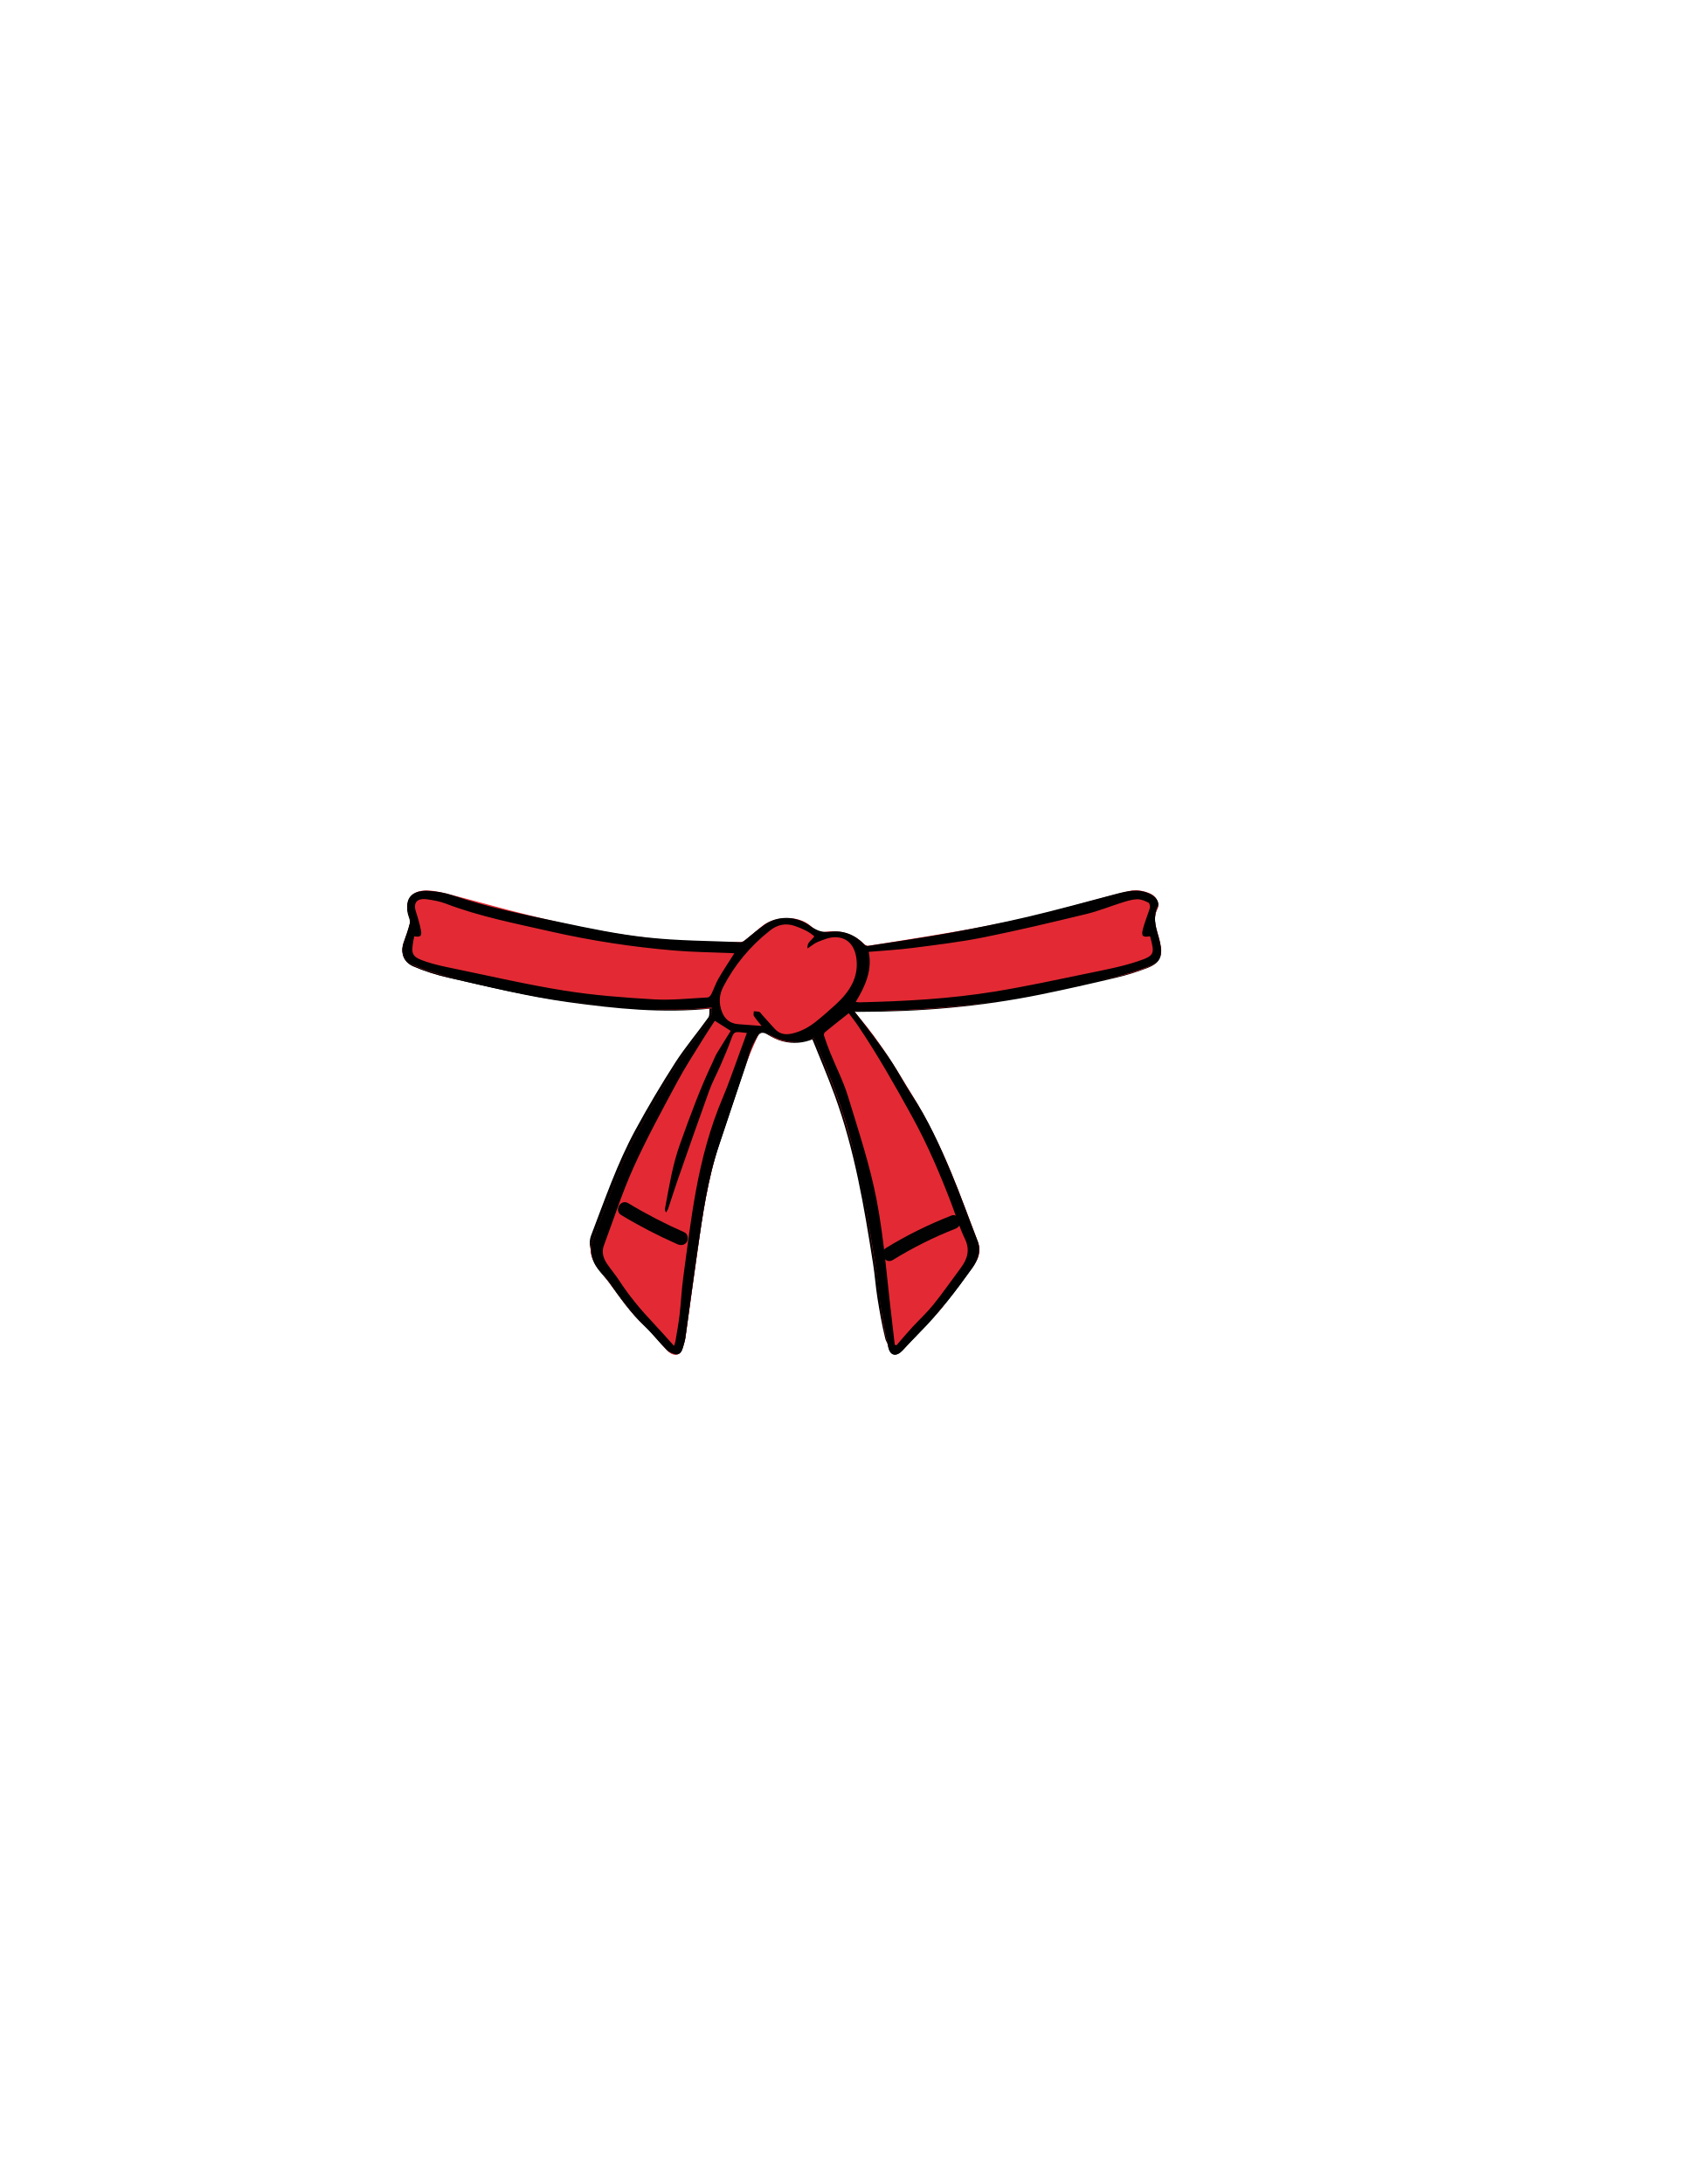
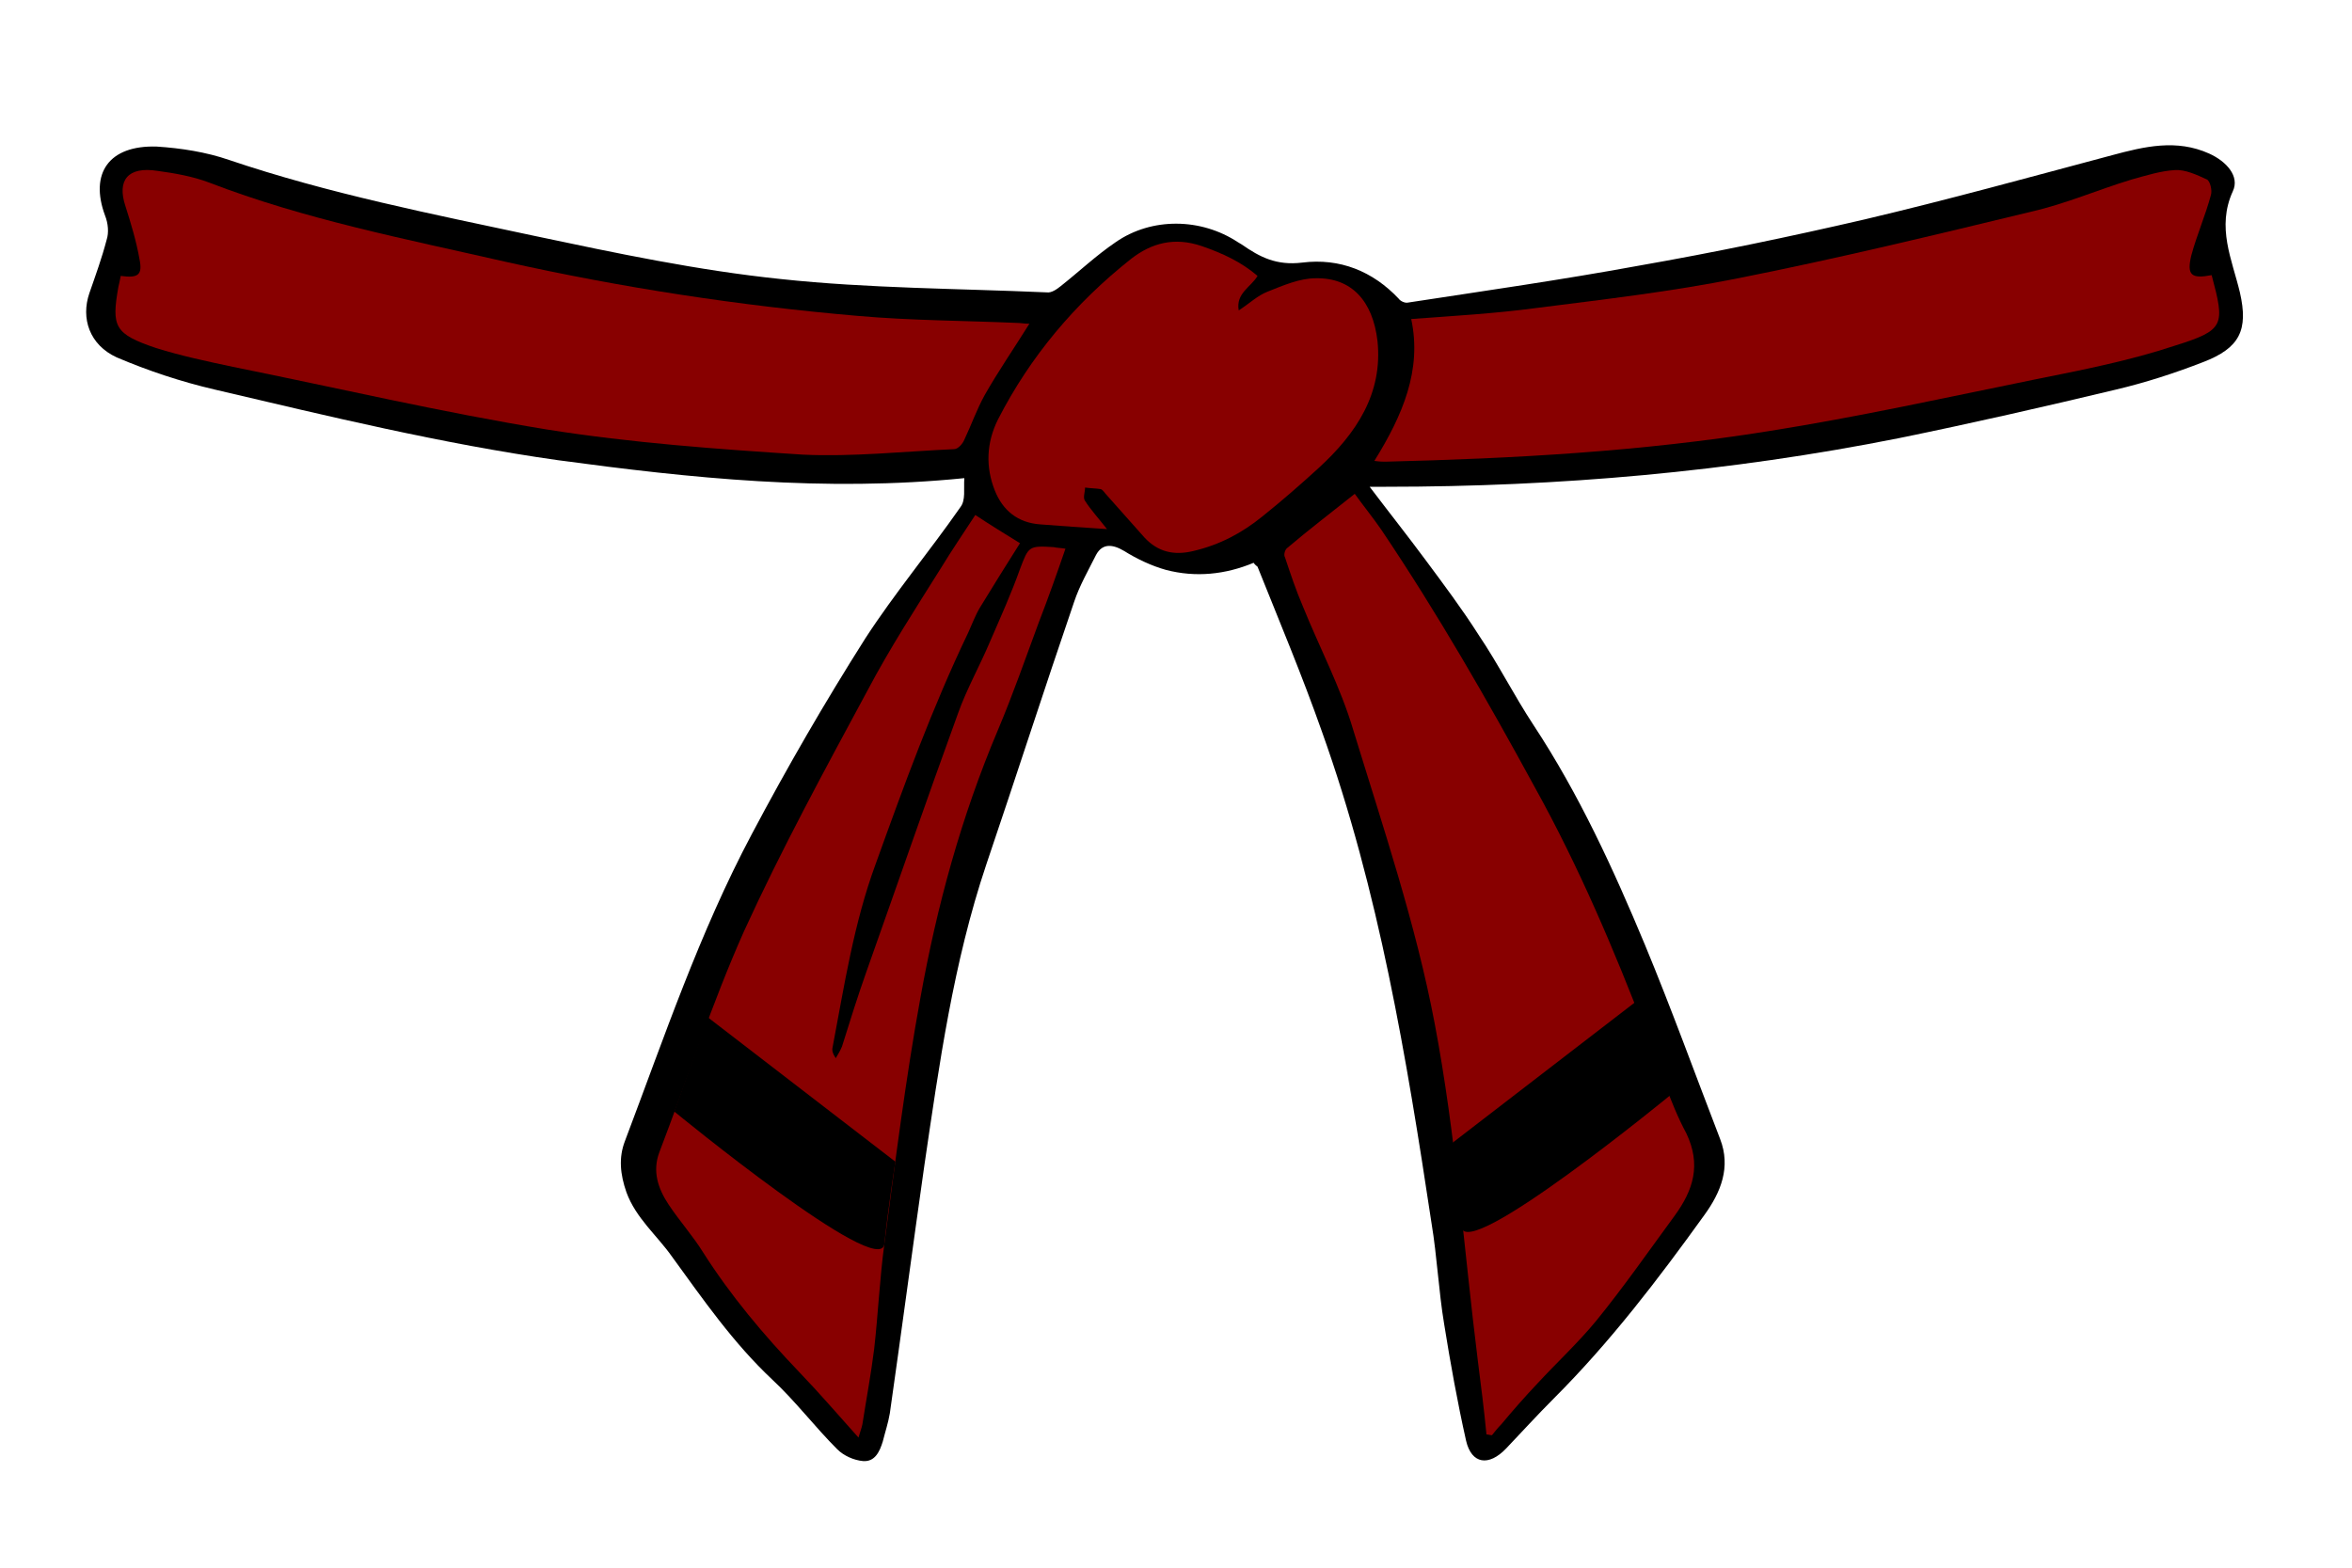
- <svg xmlns="http://www.w3.org/2000/svg" version="1.1" id="Capa_1" x="0px" y="0px" viewBox="0 0 612 792" style="enable-background:new 0 0 612 792;" xml:space="preserve">
+ <svg xmlns="http://www.w3.org/2000/svg" version="1.1" id="Capa_1" x="0px" y="0px" viewBox="0 0 300 200" style="enable-background:new 0 0 300 200;" xml:space="preserve">
  <style type="text/css">
- 	.st0{fill:#E32A34;}
- 	.st1{fill:#020202;}
+ 	.st0{fill:#880000;}
+ 	.st1{fill:#000000;}
</style>
-   <path d="M258.05,365.73c-17.88,1.84-34.9,0.04-51.91-2.3c-14.8-2.04-29.23-5.6-43.71-8.95c-4.28-0.99-8.53-2.37-12.52-4.11  c-3.6-1.58-4.7-4.95-3.55-8.18c0.8-2.25,1.62-4.5,2.2-6.8c0.25-0.99,0.16-2.18-0.2-3.15c-2-5.41,0.51-8.99,6.64-8.77  c3.09,0.11,6.29,0.66,9.19,1.65c12.72,4.33,25.91,6.97,39.05,9.73c10.4,2.18,20.86,4.37,31.43,5.51c11.23,1.22,22.6,1.22,33.92,1.69  c0.59,0.02,1.29-0.44,1.79-0.84c2.35-1.84,4.52-3.89,6.98-5.58c4.61-3.17,10.9-3.08,15.61-0.02c0.16,0.1,0.33,0.2,0.48,0.32  c2.24,1.68,4.41,2.76,7.67,2.35c4.75-0.6,8.99,1.14,12.27,4.61c0.29,0.3,0.87,0.6,1.25,0.54c9.81-1.52,19.65-2.91,29.41-4.68  c9.63-1.75,19.24-3.67,28.76-5.9c10.58-2.49,21.06-5.39,31.56-8.16c4.13-1.09,8.21-2.15,12.42-0.23c2.11,0.96,3.84,2.91,2.95,4.8  c-2.15,4.54-0.11,8.62,0.86,12.85c1.1,4.79,0.07,7.12-4.66,8.96c-3.61,1.4-7.36,2.57-11.15,3.46c-9.2,2.18-18.42,4.28-27.69,6.16  c-21.53,4.37-43.34,6.24-65.35,6.24c-0.62,0-1.24,0-2.06,0c2.5,3.24,4.88,6.21,7.14,9.27c2.34,3.16,4.67,6.33,6.79,9.62  c2.44,3.78,4.51,7.77,6.99,11.53c5.85,8.85,10.19,18.38,14.22,28.01c3.43,8.2,6.39,16.57,9.63,24.84c1.43,3.66,0.08,6.86-1.98,9.74  c-5.86,8.19-11.96,16.21-19.17,23.43c-2.09,2.09-4.07,4.28-6.1,6.42c-2.17,2.28-4.36,1.96-5.08-1.05c-1.17-4.9-2.03-9.88-2.82-14.86  c-0.67-4.25-0.94-8.56-1.6-12.81c-3.27-21.2-6.72-42.37-14.03-62.76c-2.53-7.07-5.45-14.02-8.21-21.02  c-0.06-0.16-0.23-0.29-0.45-0.55c-3.61,1.53-7.44,1.87-11.25,0.89c-1.88-0.48-3.71-1.38-5.33-2.41c-1.48-0.94-2.8-1.03-3.6,0.45  c-1.06,1.94-2.13,3.91-2.83,5.97c-3.8,11.16-7.46,22.36-11.22,33.52c-4.22,12.51-6.01,25.46-7.89,38.39  c-1.54,10.52-2.91,21.07-4.39,31.6c-0.17,1.21-0.57,2.4-0.9,3.58c-0.35,1.25-1.02,2.55-2.48,2.47c-1.14-0.07-2.48-0.72-3.27-1.52  c-2.85-2.88-5.31-6.1-8.26-8.88c-5.03-4.73-8.83-10.28-12.8-15.74c-1.97-2.7-4.64-4.91-5.83-8.18c-0.8-2.22-1.02-4.33-0.21-6.47  c4.99-13.23,9.49-26.66,16.21-39.24c4.53-8.48,9.39-16.83,14.55-25c3.66-5.78,8.13-11.1,12.06-16.74  C258.22,368.57,257.91,367.14,258.05,365.73z M324.45,487.78c0.23,0.04,0.45,0.09,0.68,0.13c0.39-0.47,0.77-0.95,1.18-1.41  c1.54-1.75,3.05-3.53,4.63-5.25c2.48-2.67,5.2-5.16,7.47-7.98c3.49-4.34,6.67-8.9,9.99-13.36c2.42-3.26,3.39-6.52,1.46-10.5  c-1.99-4.09-3.27-8.49-4.9-12.73c-4.12-10.72-8.61-21.27-14.21-31.43c-6.15-11.17-12.44-22.24-19.6-32.87  c-1.1-1.64-2.35-3.18-3.4-4.59c-3.02,2.39-5.86,4.61-8.64,6.89c-0.29,0.23-0.45,0.87-0.33,1.22c0.7,2.1,1.44,4.2,2.28,6.26  c2.13,5.24,4.77,10.34,6.41,15.7c3.79,12.42,7.95,24.83,10.39,37.51c2.73,14.17,3.73,28.63,5.47,42.96  C323.72,481.48,324.08,484.63,324.45,487.78z M259.21,370.52c-1.47,2.27-2.98,4.48-4.37,6.75c-3.16,5.14-6.49,10.2-9.33,15.5  c-5.45,10.18-11.04,20.33-15.77,30.81c-4.15,9.19-7.22,18.81-10.75,28.25c-0.9,2.4-0.23,4.63,1.16,6.66  c1.41,2.06,3.06,3.98,4.42,6.07c3.55,5.45,7.71,10.45,12.22,15.22c2.55,2.69,4.99,5.47,7.62,8.38c0.2-0.66,0.42-1.16,0.51-1.67  c0.53-3.2,1.13-6.39,1.51-9.61c0.52-4.44,0.7-8.92,1.3-13.35c1.42-10.47,2.69-20.97,4.59-31.37c2.13-11.66,5.18-23.13,9.9-34.16  c1.91-4.48,3.47-9.09,5.16-13.65c1.16-3.1,2.28-6.22,3.44-9.41c-0.61-0.07-1.06-0.12-1.51-0.17c-3.18-0.35-3.2-0.23-4.27,2.68  c-1.13,3.11-2.46,6.17-3.78,9.22c-1.34,3.1-2.99,6.09-4.13,9.24c-3.97,10.96-7.8,21.96-11.65,32.95c-1.1,3.15-2.07,6.33-3.14,9.49  c-0.18,0.54-0.53,1.03-0.8,1.55c-0.41-0.58-0.48-1.01-0.4-1.42c1.48-7.88,2.7-15.76,5.47-23.44c3.59-9.95,7.18-19.86,11.76-29.45  c0.51-1.06,0.9-2.19,1.5-3.2c1.67-2.79,3.42-5.54,5.08-8.22C262.86,372.84,261.09,371.72,259.21,370.52z M266.27,346.11  c-0.7-0.05-1.07-0.08-1.45-0.09c-6.8-0.29-13.62-0.34-20.4-0.91c-15.13-1.28-30.11-3.57-44.89-6.91  c-12.77-2.89-25.66-5.39-37.9-10.06c-2.09-0.8-4.4-1.2-6.64-1.54c-3.79-0.56-5.24,1.17-4.14,4.54c0.73,2.22,1.39,4.47,1.81,6.76  c0.37,2.03-0.23,2.43-2.44,2.08c-0.1,0.48-0.21,0.96-0.3,1.44c-0.92,5.15-0.49,6.05,4.77,7.79c3.19,1.05,6.53,1.74,9.85,2.42  c13.35,2.74,26.63,5.84,40.09,7.98c10.74,1.71,21.68,2.54,32.57,3.17c6.43,0.37,12.94-0.37,19.41-0.69  c0.47-0.02,1.07-0.69,1.32-1.18c0.92-1.86,1.57-3.86,2.61-5.66C262.28,352.22,264.24,349.32,266.27,346.11z M310.28,363.73  c0.68,0.06,1.06,0.12,1.43,0.12c16.38-0.38,32.74-1.26,48.89-3.88c11.4-1.85,22.69-4.31,34-6.64c6-1.24,12.08-2.37,17.84-4.29  c6.32-2.1,6.26-2.74,4.55-9.11c-2.6,0.49-3.25,0-2.61-2.53c0.66-2.6,1.77-5.09,2.53-7.67c0.17-0.59-0.07-1.75-0.5-1.96  c-1.27-0.62-2.75-1.28-4.12-1.23c-1.85,0.06-3.71,0.66-5.5,1.22c-4.28,1.33-8.44,3.06-12.8,4.11c-12.41,2.99-24.84,5.96-37.37,8.47  c-8.49,1.7-17.15,2.72-25.77,3.84c-5.23,0.68-10.52,0.96-15.88,1.42C316.36,352.09,313.85,357.89,310.28,363.73z M276.18,372.4  c-1.1-1.39-2.06-2.45-2.81-3.63c-0.27-0.42-0.03-1.12-0.02-1.69c0.67,0.07,1.37,0.06,2.01,0.24c0.32,0.09,0.53,0.52,0.78,0.8  c1.6,1.78,3.18,3.59,4.82,5.35c1.66,1.79,3.66,2.26,6.19,1.69c3.36-0.75,6.19-2.33,8.75-4.37c2.49-1.99,4.89-4.08,7.22-6.22  c4.85-4.46,8.22-9.55,7.46-16.29c-0.57-5.06-3.35-8.07-7.93-8c-2.05,0.03-4.13,0.93-6.09,1.7c-1.27,0.5-2.33,1.47-3.71,2.38  c-0.4-2.24,1.59-2.99,2.43-4.39c-2.06-1.79-4.45-2.86-7.07-3.75c-3.47-1.19-6.38-0.4-8.97,1.62c-7.22,5.66-12.9,12.5-17.01,20.46  c-1.53,2.96-1.61,6.06-0.39,9.14c0.99,2.51,2.87,4.07,5.8,4.32C270.32,371.97,272.99,372.16,276.18,372.4z" />
-   <path d="M257.26,365.38c-17.76,1.8-34.65,0.06-51.55-2.21c-14.7-1.98-29.03-5.44-43.41-8.71c-4.25-0.96-8.47-2.3-12.44-4.01  c-3.57-1.54-4.67-4.83-3.53-7.97c0.79-2.19,1.61-4.39,2.18-6.63c0.25-0.96,0.15-2.13-0.2-3.07c-1.99-5.28,0.5-8.77,6.59-8.56  c3.07,0.11,6.24,0.64,9.12,1.6c12.63,4.22,25.73,6.78,38.79,9.46c10.33,2.12,20.72,4.25,31.21,5.36  c11.15,1.18,22.45,1.18,33.68,1.63c0.58,0.02,1.28-0.43,1.78-0.82c2.33-1.8,4.49-3.8,6.93-5.45c4.58-3.09,10.82-3.01,15.51-0.03  c0.16,0.1,0.33,0.2,0.48,0.31c2.23,1.64,4.38,2.69,7.62,2.29c4.71-0.59,8.93,1.11,12.19,4.49c0.28,0.29,0.86,0.58,1.24,0.53  c9.74-1.48,19.51-2.85,29.2-4.58c9.56-1.71,19.11-3.59,28.56-5.77c10.51-2.43,20.91-5.27,31.34-7.97c4.1-1.06,8.15-2.1,12.33-0.23  c2.1,0.94,3.82,2.83,2.94,4.68c-2.13,4.43-0.11,8.41,0.86,12.53c1.1,4.67,0.07,6.95-4.62,8.74c-3.59,1.37-7.31,2.51-11.07,3.39  c-9.13,2.13-18.29,4.18-27.5,6.02c-21.37,4.28-43.04,6.11-64.89,6.12c-0.62,0-1.23,0-2.04,0c2.48,3.15,4.85,6.06,7.1,9.04  c2.32,3.08,4.64,6.17,6.75,9.38c2.43,3.69,4.48,7.58,6.95,11.24c5.81,8.63,10.13,17.92,14.14,27.31c3.42,7.99,6.36,16.15,9.57,24.22  c1.43,3.57,0.08,6.69-1.96,9.5c-5.81,7.99-11.87,15.81-19.03,22.86c-2.07,2.04-4.04,4.18-6.06,6.27c-2.15,2.23-4.33,1.91-5.05-1.03  c-1.17-4.78-2.02-9.64-2.8-14.49c-0.67-4.15-0.94-8.35-1.59-12.5c-3.25-20.67-6.7-41.32-13.97-61.21  c-2.52-6.89-5.42-13.67-8.16-20.49c-0.06-0.16-0.23-0.28-0.44-0.54c-3.59,1.5-7.39,1.82-11.17,0.87c-1.87-0.47-3.68-1.35-5.29-2.35  c-1.47-0.91-2.78-1.01-3.58,0.44c-1.05,1.89-2.11,3.81-2.81,5.82c-3.77,10.88-7.39,21.81-11.13,32.7  c-4.18,12.21-5.95,24.84-7.82,37.45c-1.52,10.27-2.87,20.55-4.34,30.83c-0.17,1.18-0.56,2.34-0.89,3.49  c-0.35,1.22-1.01,2.49-2.46,2.41c-1.13-0.06-2.47-0.7-3.25-1.48c-2.83-2.81-5.28-5.95-8.21-8.65c-5-4.61-8.77-10.02-12.72-15.35  c-1.95-2.64-4.61-4.79-5.79-7.97c-0.8-2.17-1.01-4.22-0.21-6.31c4.95-12.91,9.41-26,16.08-38.28c4.5-8.28,9.32-16.42,14.44-24.39  c3.63-5.64,8.06-10.84,11.97-16.33C257.42,368.15,257.12,366.75,257.26,365.38z M323.26,484.38c0.22,0.04,0.45,0.09,0.67,0.13  c0.39-0.46,0.77-0.92,1.17-1.37c1.53-1.71,3.02-3.45,4.6-5.12c2.46-2.61,5.16-5.04,7.41-7.79c3.46-4.24,6.62-8.68,9.91-13.03  c2.41-3.18,3.36-6.36,1.45-10.24c-1.97-3.99-3.25-8.27-4.87-12.42c-4.09-10.46-8.56-20.74-14.13-30.65  C323.36,393,317.11,382.2,310,371.84c-1.1-1.6-2.34-3.1-3.38-4.48c-2.99,2.33-5.81,4.5-8.58,6.72c-0.28,0.23-0.45,0.85-0.33,1.19  c0.7,2.05,1.43,4.1,2.27,6.1c2.12,5.11,4.74,10.08,6.37,15.31c3.77,12.11,7.91,24.21,10.34,36.58c2.72,13.82,3.72,27.92,5.46,41.9  C322.53,478.24,322.89,481.31,323.26,484.38z M258.4,370.05c-1.46,2.21-2.95,4.37-4.34,6.59c-3.13,5.02-6.44,9.95-9.26,15.12  c-5.41,9.93-10.95,19.84-15.64,30.06c-4.12,8.97-7.16,18.35-10.66,27.56c-0.89,2.35-0.23,4.51,1.16,6.5  c1.4,2.01,3.04,3.88,4.39,5.92c3.53,5.32,7.66,10.19,12.15,14.84c2.53,2.62,4.96,5.34,7.57,8.17c0.2-0.65,0.42-1.13,0.5-1.63  c0.52-3.12,1.12-6.24,1.49-9.37c0.51-4.33,0.69-8.7,1.29-13.03c1.4-10.21,2.66-20.46,4.54-30.6c2.11-11.37,5.13-22.56,9.81-33.33  c1.9-4.37,3.44-8.87,5.12-13.32c1.15-3.03,2.26-6.07,3.41-9.18c-0.6-0.07-1.05-0.12-1.5-0.17c-3.15-0.34-3.18-0.22-4.24,2.62  c-1.13,3.04-2.44,6.02-3.75,9c-1.33,3.02-2.96,5.94-4.1,9.02c-3.94,10.69-7.73,21.42-11.55,32.15c-1.09,3.07-2.06,6.18-3.11,9.26  c-0.18,0.53-0.53,1.01-0.8,1.51c-0.41-0.57-0.47-0.99-0.4-1.38c1.46-7.69,2.67-15.37,5.42-22.87c3.56-9.7,7.12-19.37,11.67-28.73  c0.5-1.04,0.89-2.13,1.49-3.12c1.65-2.72,3.39-5.4,5.04-8.02C262.04,372.32,260.27,371.22,258.4,370.05z M265.41,346.24  c-0.69-0.04-1.07-0.07-1.44-0.09c-6.75-0.28-13.53-0.33-20.26-0.88c-15.03-1.24-29.9-3.46-44.58-6.72  c-12.69-2.81-25.48-5.24-37.64-9.79c-2.08-0.78-4.37-1.17-6.6-1.49c-3.76-0.54-5.21,1.14-4.11,4.43c0.72,2.16,1.39,4.36,1.8,6.59  c0.37,1.98-0.23,2.37-2.42,2.03c-0.1,0.47-0.21,0.94-0.29,1.41c-0.91,5.02-0.49,5.9,4.75,7.59c3.17,1.02,6.49,1.7,9.78,2.36  c13.25,2.67,26.45,5.68,39.81,7.76c10.67,1.66,21.53,2.46,32.35,3.07c6.39,0.36,12.85-0.37,19.28-0.69  c0.47-0.02,1.06-0.67,1.31-1.15c0.92-1.82,1.56-3.77,2.59-5.53C261.45,352.2,263.39,349.38,265.41,346.24z M309.13,363.4  c0.68,0.06,1.05,0.12,1.42,0.11c16.27-0.38,32.51-1.25,48.55-3.82c11.32-1.81,22.53-4.22,33.76-6.49  c5.96-1.21,11.99-2.32,17.72-4.19c6.27-2.05,6.21-2.67,4.51-8.89c-2.59,0.48-3.22,0-2.59-2.47c0.65-2.53,1.76-4.96,2.51-7.48  c0.17-0.58-0.07-1.7-0.49-1.91c-1.26-0.61-2.73-1.24-4.09-1.2c-1.84,0.06-3.69,0.65-5.46,1.19c-4.25,1.3-8.38,2.99-12.71,4.01  c-12.32,2.92-24.66,5.83-37.1,8.29c-8.43,1.67-17.03,2.66-25.59,3.76c-5.2,0.66-10.45,0.94-15.77,1.39  C315.15,352.04,312.66,357.7,309.13,363.4z M275.26,371.87c-1.09-1.35-2.04-2.39-2.79-3.54c-0.26-0.41-0.03-1.09-0.02-1.65  c0.67,0.07,1.36,0.06,1.99,0.23c0.32,0.09,0.53,0.5,0.78,0.78c1.59,1.74,3.16,3.5,4.79,5.21c1.65,1.75,3.64,2.2,6.15,1.65  c3.34-0.73,6.15-2.28,8.68-4.27c2.47-1.94,4.85-3.98,7.17-6.07c4.81-4.35,8.16-9.32,7.4-15.89c-0.57-4.94-3.33-7.87-7.87-7.79  c-2.03,0.03-4.11,0.91-6.04,1.66c-1.26,0.49-2.32,1.44-3.68,2.32c-0.39-2.19,1.58-2.92,2.42-4.29c-2.04-1.75-4.42-2.78-7.02-3.66  c-3.45-1.16-6.34-0.39-8.9,1.59c-7.17,5.53-12.81,12.2-16.88,19.96c-1.52,2.89-1.59,5.91-0.38,8.91c0.99,2.45,2.85,3.97,5.76,4.21  C269.44,371.46,272.09,371.64,275.26,371.87z" />
-   <g>
-     <path class="st0" d="M309.57,366.61c0.91,1.08,1.54,1.83,2.18,2.58c7.23,8.47,12.85,17.9,18.62,27.27   c5.72,9.29,10.48,18.97,14.62,28.93c3.39,8.16,6.36,16.48,9.52,24.72c1,2.6,0.82,5.24-0.68,7.49c-2.63,3.93-5.6,7.66-8.45,11.47   c-1.62,2.16-3.14,4.42-4.96,6.43c-3.08,3.4-6.39,6.62-9.56,9.96c-1.13,1.19-2,2.6-3.21,3.69c-0.92,0.83-2.32,1.92-3.29,1.75   c-0.94-0.16-2.05-1.67-2.32-2.75c-0.95-3.77-1.7-7.59-2.27-11.42c-0.79-5.3-1.13-10.67-2.05-15.95   c-2.65-15.33-4.43-30.81-8.85-45.83c-1.57-5.33-3.05-10.7-4.91-15.94c-2.63-7.38-5.58-14.67-8.4-21.99   c-0.06-0.17-0.21-0.3-0.4-0.57c-0.58,0.16-1.17,0.34-1.78,0.49c-5.47,1.39-10.71,1.54-15.27-2.36c-1-0.85-2.67-0.56-3.18,0.64   c-1.9,4.42-3.86,8.83-5.48,13.35c-2.72,7.63-5.24,15.32-7.77,23c-3.94,11.94-6.22,24.21-7.99,36.57   c-1.75,12.2-3.36,24.42-5.11,36.62c-0.22,1.57-0.8,3.1-1.31,4.62c-0.65,1.93-2.69,2.49-4.35,1.22c-0.5-0.38-0.93-0.87-1.35-1.34   c-2.66-2.95-5.04-6.18-8.02-8.8c-5.85-5.17-9.63-11.75-14.4-17.65c-1.55-1.92-2.97-3.98-4.14-6.13c-1.11-2.04-1.02-4.31-0.2-6.48   c5.02-13.25,9.5-26.71,16.22-39.31c4.51-8.45,9.33-16.77,14.47-24.89c3.69-5.84,8.19-11.23,12.16-16.93   c0.61-0.87,0.28-2.31,0.38-3.36c-6.61,0.14-12.77,0.7-18.87,0.31c-11.36-0.73-22.78-1.42-33.98-3.23   c-14.43-2.33-28.68-5.65-42.95-8.74c-4.04-0.88-8.07-2.14-11.82-3.78c-4.02-1.76-5.24-5.03-4.02-8.54c0.76-2.2,1.59-4.39,2.16-6.64   c0.26-1,0.23-2.2-0.12-3.16c-2.04-5.7,0.78-9.42,7.24-8.98c2.97,0.2,5.91,1.02,8.8,1.76c8.88,2.29,17.7,4.81,26.62,7   c8.22,2.02,16.48,3.92,24.8,5.52c17.32,3.34,34.85,4.73,52.53,4.4c0.63-0.01,1.36-0.31,1.85-0.7c1.94-1.54,3.86-3.1,5.67-4.76   c4.31-3.94,13.41-4.56,18.02-0.36c0.88,0.8,1.97,1.43,3.03,2.02c0.42,0.24,1.07,0.28,1.58,0.19c5.78-0.99,10.74,0.35,14.84,4.4   c0.33,0.33,1,0.62,1.44,0.55c7.29-1.13,14.58-2.29,21.86-3.5c6.5-1.08,13-2.15,19.46-3.39c6.84-1.32,13.68-2.66,20.44-4.31   c8.03-1.96,15.97-4.27,23.95-6.4c3.02-0.81,6.04-1.6,9.09-2.29c2.59-0.59,5.07-0.02,7.45,0.98c1.94,0.82,3.1,2.87,2.8,4.86   c-0.03,0.18-0.04,0.38-0.13,0.54c-1.87,3.31-0.73,6.53,0.24,9.79c0.42,1.42,0.74,2.87,0.96,4.33c0.47,3.12-1.14,5.44-4.12,6.82   c-5.29,2.46-10.98,3.61-16.67,4.77c-13.36,2.72-26.67,5.73-40.12,7.98c-15.76,2.64-31.74,3.43-47.76,3.34   C311.52,366.49,310.76,366.56,309.57,366.61z" />
-     <g>
-       <g>
-         <path class="st1" d="M225.27,440.64c6.56,3.96,13.37,7.48,20.38,10.57c1.23,0.54,2.68,0.36,3.42-0.9     c0.62-1.06,0.34-2.87-0.9-3.42c-7.01-3.09-13.82-6.61-20.38-10.57C225.03,434.66,222.52,438.98,225.27,440.64L225.27,440.64z" />
-       </g>
-     </g>
-     <g>
-       <g>
-         <path class="st1" d="M323.73,456.92c7.2-4.43,14.78-8.24,22.65-11.32c1.26-0.49,2.13-1.68,1.75-3.08     c-0.33-1.2-1.81-2.24-3.08-1.75c-8.28,3.25-16.27,7.16-23.85,11.83C318.47,454.29,320.98,458.61,323.73,456.92L323.73,456.92z" />
-       </g>
-     </g>
-     <path d="M258.03,365.37c-17.88,1.84-34.9,0.04-51.91-2.3c-14.8-2.04-29.23-5.61-43.71-8.97c-4.28-0.99-8.53-2.37-12.52-4.12   c-3.6-1.58-4.7-4.96-3.55-8.19c0.8-2.25,1.62-4.51,2.2-6.81c0.25-0.99,0.16-2.19-0.2-3.15c-2-5.42,0.51-9.01,6.64-8.79   c3.09,0.11,6.29,0.66,9.19,1.65c12.72,4.34,25.91,6.98,39.06,9.75c10.4,2.19,20.87,4.38,31.43,5.52c11.23,1.22,22.6,1.22,33.92,1.7   c0.59,0.02,1.29-0.44,1.79-0.84c2.35-1.84,4.52-3.9,6.98-5.59c4.62-3.18,10.9-3.09,15.61-0.02c0.16,0.11,0.33,0.2,0.48,0.32   c2.24,1.69,4.41,2.77,7.68,2.35c4.75-0.6,8.99,1.14,12.27,4.62c0.29,0.3,0.87,0.6,1.25,0.54c9.81-1.52,19.65-2.92,29.41-4.69   c9.63-1.75,19.24-3.68,28.76-5.92c10.58-2.49,21.06-5.4,31.57-8.17c4.13-1.09,8.21-2.15,12.42-0.23c2.11,0.96,3.84,2.91,2.95,4.81   c-2.15,4.55-0.11,8.64,0.86,12.88c1.1,4.8,0.07,7.14-4.66,8.98c-3.61,1.4-7.36,2.57-11.15,3.47c-9.2,2.18-18.42,4.29-27.69,6.17   c-21.53,4.38-43.35,6.25-65.36,6.25c-0.62,0-1.24,0-2.06,0c2.5,3.24,4.88,6.23,7.15,9.29c2.34,3.17,4.67,6.35,6.79,9.64   c2.44,3.79,4.51,7.79,6.99,11.55c5.85,8.87,10.19,18.42,14.23,28.07c3.44,8.21,6.39,16.6,9.63,24.89c1.43,3.67,0.08,6.88-1.98,9.76   c-5.86,8.2-11.97,16.24-19.17,23.48c-2.09,2.1-4.07,4.29-6.1,6.44c-2.17,2.29-4.36,1.96-5.08-1.06c-1.17-4.91-2.03-9.9-2.82-14.89   c-0.67-4.26-0.94-8.58-1.6-12.84c-3.27-21.24-6.72-42.46-14.03-62.9c-2.53-7.08-5.45-14.05-8.21-21.06   c-0.06-0.16-0.23-0.29-0.45-0.55c-3.61,1.54-7.44,1.87-11.25,0.89c-1.88-0.48-3.71-1.39-5.33-2.42c-1.48-0.94-2.8-1.04-3.6,0.45   c-1.06,1.94-2.13,3.91-2.83,5.98c-3.8,11.18-7.46,22.4-11.22,33.59c-4.22,12.54-6.01,25.52-7.89,38.47   c-1.54,10.55-2.91,21.12-4.39,31.67c-0.17,1.21-0.57,2.4-0.9,3.59c-0.35,1.25-1.02,2.56-2.48,2.48c-1.14-0.07-2.49-0.73-3.28-1.53   c-2.85-2.89-5.31-6.12-8.26-8.9c-5.03-4.74-8.83-10.31-12.8-15.78c-1.97-2.71-4.64-4.92-5.83-8.2c-0.8-2.23-1.02-4.34-0.21-6.49   c4.99-13.26,9.5-26.71,16.22-39.32c4.53-8.5,9.39-16.87,14.55-25.05c3.66-5.79,8.13-11.13,12.06-16.77   C258.2,368.21,257.89,366.77,258.03,365.37z M324.44,487.68c0.23,0.04,0.45,0.09,0.68,0.13c0.39-0.47,0.77-0.95,1.18-1.41   c1.54-1.76,3.05-3.54,4.64-5.26c2.48-2.68,5.2-5.17,7.47-8c3.49-4.35,6.67-8.92,9.99-13.39c2.42-3.27,3.39-6.53,1.46-10.52   c-1.99-4.1-3.27-8.5-4.9-12.76c-4.12-10.75-8.61-21.32-14.21-31.5c-6.15-11.19-12.44-22.29-19.6-32.94c-1.1-1.64-2.35-3.19-3.4-4.6   c-3.02,2.39-5.86,4.62-8.64,6.9c-0.29,0.23-0.45,0.87-0.33,1.22c0.7,2.11,1.44,4.21,2.28,6.27c2.13,5.25,4.77,10.36,6.41,15.74   c3.79,12.45,7.95,24.88,10.39,37.59c2.73,14.2,3.73,28.69,5.48,43.05C323.71,481.36,324.07,484.52,324.44,487.68z M259.19,370.17   c-1.47,2.27-2.98,4.49-4.37,6.76c-3.16,5.15-6.5,10.22-9.33,15.53c-5.46,10.2-11.04,20.38-15.77,30.88   c-4.15,9.21-7.22,18.85-10.75,28.31c-0.9,2.41-0.23,4.64,1.16,6.68c1.41,2.07,3.06,3.99,4.42,6.09   c3.55,5.46,7.71,10.48,12.23,15.25c2.55,2.7,4.99,5.49,7.62,8.4c0.21-0.66,0.42-1.16,0.51-1.68c0.53-3.21,1.13-6.41,1.51-9.63   c0.52-4.45,0.7-8.94,1.3-13.38c1.42-10.49,2.69-21.02,4.59-31.44c2.13-11.68,5.18-23.18,9.9-34.24c1.91-4.49,3.47-9.11,5.16-13.68   c1.16-3.11,2.28-6.23,3.44-9.43c-0.61-0.07-1.06-0.12-1.51-0.17c-3.18-0.35-3.2-0.23-4.27,2.69c-1.13,3.12-2.46,6.18-3.78,9.24   c-1.34,3.1-2.99,6.1-4.13,9.26c-3.97,10.98-7.8,22-11.65,33.02c-1.1,3.15-2.07,6.35-3.14,9.51c-0.18,0.54-0.53,1.04-0.8,1.55   c-0.41-0.59-0.48-1.01-0.4-1.42c1.48-7.9,2.7-15.79,5.47-23.49c3.59-9.97,7.18-19.9,11.77-29.51c0.51-1.07,0.9-2.19,1.5-3.2   c1.67-2.8,3.42-5.55,5.09-8.24C262.84,372.49,261.07,371.37,259.19,370.17z M266.26,345.7c-0.7-0.05-1.07-0.08-1.45-0.09   c-6.8-0.29-13.63-0.34-20.4-0.92c-15.13-1.28-30.11-3.57-44.89-6.93c-12.77-2.9-25.66-5.4-37.9-10.08c-2.09-0.8-4.4-1.21-6.65-1.54   c-3.79-0.56-5.24,1.17-4.14,4.55c0.73,2.22,1.39,4.48,1.81,6.77c0.37,2.03-0.23,2.44-2.44,2.09c-0.1,0.48-0.21,0.96-0.3,1.45   c-0.92,5.16-0.49,6.07,4.77,7.8c3.19,1.05,6.53,1.75,9.85,2.43c13.35,2.75,26.63,5.85,40.09,8c10.74,1.72,21.68,2.54,32.58,3.18   c6.43,0.37,12.94-0.37,19.41-0.7c0.47-0.02,1.07-0.69,1.32-1.19c0.92-1.87,1.57-3.87,2.61-5.68   C262.27,351.83,264.22,348.92,266.26,345.7z M310.27,363.36c0.68,0.06,1.06,0.13,1.43,0.12c16.38-0.38,32.74-1.26,48.9-3.89   c11.4-1.86,22.69-4.32,34-6.65c6-1.24,12.08-2.38,17.85-4.3c6.32-2.1,6.26-2.74,4.55-9.13c-2.6,0.49-3.25,0-2.61-2.54   c0.66-2.6,1.77-5.1,2.53-7.68c0.17-0.59-0.07-1.75-0.5-1.96c-1.27-0.63-2.75-1.28-4.12-1.23c-1.85,0.06-3.71,0.66-5.5,1.22   c-4.28,1.33-8.45,3.06-12.8,4.11c-12.41,3-24.84,5.98-37.37,8.49c-8.5,1.71-17.16,2.73-25.77,3.84   c-5.23,0.68-10.53,0.96-15.88,1.42C316.34,351.69,313.84,357.5,310.27,363.36z M276.16,372.05c-1.1-1.39-2.06-2.46-2.81-3.64   c-0.27-0.42-0.03-1.12-0.02-1.69c0.67,0.07,1.37,0.06,2.01,0.24c0.32,0.09,0.53,0.52,0.78,0.8c1.6,1.79,3.18,3.6,4.82,5.36   c1.66,1.79,3.66,2.26,6.19,1.7c3.36-0.75,6.19-2.33,8.75-4.38c2.49-1.99,4.89-4.09,7.22-6.24c4.85-4.47,8.22-9.57,7.46-16.32   c-0.57-5.07-3.35-8.09-7.93-8.01c-2.05,0.03-4.13,0.93-6.09,1.7c-1.27,0.5-2.33,1.47-3.71,2.38c-0.4-2.25,1.59-3,2.44-4.4   c-2.06-1.8-4.45-2.86-7.07-3.76c-3.47-1.19-6.38-0.4-8.97,1.62c-7.22,5.68-12.9,12.53-17.01,20.5c-1.53,2.97-1.61,6.07-0.39,9.16   c0.99,2.51,2.87,4.08,5.8,4.33C270.3,371.62,272.97,371.81,276.16,372.05z" />
+   <path d="M285.7,37.3c-1-4.2-3-8.3-0.9-12.9c0.9-1.9-0.8-3.8-3-4.8c-4.2-1.9-8.3-0.9-12.4,0.2c-10.5,2.8-21,5.7-31.6,8.2  c-9.5,2.2-19.1,4.2-28.8,5.9c-9.8,1.8-19.6,3.2-29.4,4.7c-0.4,0.1-1-0.2-1.2-0.5c-3.3-3.5-7.5-5.2-12.3-4.6  c-3.3,0.4-5.4-0.7-7.7-2.3c-0.2-0.1-0.3-0.2-0.5-0.3c-4.7-3.1-11-3.2-15.6,0c-2.5,1.7-4.6,3.7-7,5.6c-0.5,0.4-1.2,0.9-1.8,0.8  c-11.3-0.5-22.7-0.5-33.9-1.7c-10.6-1.1-21-3.3-31.4-5.5c-13.1-2.8-26.3-5.4-39-9.7c-2.9-1-6.1-1.5-9.2-1.7  c-6.1-0.2-8.6,3.4-6.6,8.8c0.4,1,0.5,2.2,0.2,3.1c-0.6,2.3-1.4,4.5-2.2,6.8c-1.1,3.2,0,6.6,3.5,8.2c4,1.7,8.2,3.1,12.5,4.1  c14.5,3.4,28.9,6.9,43.7,9c17,2.3,34,4.1,51.9,2.3c-0.1,1.4,0.2,2.8-0.5,3.7c-3.9,5.6-8.4,11-12.1,16.7c-5.2,8.2-10,16.5-14.5,25  c-6.7,12.6-11.2,26-16.2,39.2c-0.8,2.1-0.6,4.2,0.2,6.5c1.2,3.3,3.9,5.5,5.8,8.2c4,5.5,7.8,11,12.8,15.7c3,2.8,5.4,6,8.3,8.9  c0.8,0.8,2.1,1.4,3.3,1.5c1.5,0.1,2.1-1.2,2.5-2.5c0.3-1.2,0.7-2.4,0.9-3.6c1.5-10.5,2.9-21.1,4.4-31.6c1.9-12.9,3.7-25.9,7.9-38.4  c3.8-11.2,7.4-22.4,11.2-33.5c0.7-2.1,1.8-4,2.8-6c0.8-1.5,2.1-1.4,3.6-0.5c1.6,1,3.5,1.9,5.3,2.4c3.8,1,7.6,0.6,11.2-0.9  c0.2,0.3,0.4,0.4,0.5,0.5c2.8,7,5.7,13.9,8.2,21c7.3,20.4,10.8,41.6,14,62.8c0.7,4.2,0.9,8.6,1.6,12.8c0.8,5,1.7,10,2.8,14.9  c0.7,3,2.9,3.3,5.1,1c2-2.1,4-4.3,6.1-6.4c7.2-7.2,13.3-15.2,19.2-23.4c2.1-2.9,3.4-6.1,2-9.7c-3.2-8.3-6.2-16.6-9.6-24.8  c-4-9.6-8.4-19.2-14.2-28c-2.5-3.8-4.5-7.8-7-11.5c-2.1-3.3-4.5-6.5-6.8-9.6c-2.3-3.1-4.6-6-7.1-9.3c0.8,0,1.4,0,2.1,0  c22,0,43.8-1.9,65.4-6.2c9.3-1.9,18.5-4,27.7-6.2c3.8-0.9,7.5-2.1,11.1-3.5C285.7,44.4,286.8,42.1,285.7,37.3z" />
+   <g id="color">
+     <path class="st0" d="M121.7,57.3c0.5,0,1.1-0.7,1.3-1.2c0.9-1.9,1.6-3.9,2.6-5.7c1.7-3,3.7-5.9,5.7-9.1c-0.7,0-1.1-0.1-1.5-0.1   c-6.8-0.3-13.6-0.3-20.4-0.9c-15.1-1.3-30.1-3.6-44.9-6.9C51.8,30.5,38.9,28,26.7,23.3c-2.1-0.8-4.4-1.2-6.6-1.5   c-3.8-0.6-5.2,1.2-4.1,4.5c0.7,2.2,1.4,4.5,1.8,6.8c0.4,2-0.2,2.4-2.4,2.1c-0.1,0.5-0.2,1-0.3,1.4c-0.9,5.1-0.5,6,4.8,7.8   c3.2,1,6.5,1.7,9.8,2.4c13.4,2.7,26.6,5.8,40.1,8c10.7,1.7,21.7,2.5,32.6,3.2C108.7,58.3,115.2,57.6,121.7,57.3z" />
+     <path class="st0" d="M130.1,72.6c-1.1,3.1-2.5,6.2-3.8,9.2c-1.3,3.1-3,6.1-4.1,9.2c-4,11-7.8,22-11.7,33c-1.1,3.1-2.1,6.3-3.1,9.5   c-0.2,0.5-0.5,1-0.8,1.5c-0.4-0.6-0.5-1-0.4-1.4c1.5-7.9,2.7-15.8,5.5-23.4c3.6-10,7.2-19.9,11.8-29.5c0.5-1.1,0.9-2.2,1.5-3.2   c1.7-2.8,3.4-5.5,5.1-8.2c-2.1-1.3-3.9-2.4-5.7-3.6c-1.5,2.3-3,4.5-4.4,6.8c-3.2,5.1-6.5,10.2-9.3,15.5   c-5.5,10.2-11,20.3-15.8,30.8c-4.1,9.2-7.2,18.8-10.8,28.2c-0.9,2.4-0.2,4.6,1.2,6.7c1.4,2.1,3.1,4,4.4,6.1   c3.5,5.5,7.7,10.5,12.2,15.2c2.6,2.7,5,5.5,7.6,8.4c0.2-0.7,0.4-1.2,0.5-1.7c0.5-3.2,1.1-6.4,1.5-9.6c0.5-4.4,0.7-8.9,1.3-13.4   c1.4-10.5,2.7-21,4.6-31.4c2.1-11.7,5.2-23.1,9.9-34.2c1.9-4.5,3.5-9.1,5.2-13.7c1.2-3.1,2.3-6.2,3.4-9.4c-0.6-0.1-1.1-0.1-1.5-0.2   C131.2,69.6,131.2,69.7,130.1,72.6z" />
+     <path class="st0" d="M210,131.9c-4.1-10.7-8.6-21.3-14.2-31.4c-6.1-11.2-12.4-22.2-19.6-32.9c-1.1-1.6-2.4-3.2-3.4-4.6   c-3,2.4-5.9,4.6-8.6,6.9c-0.3,0.2-0.5,0.9-0.3,1.2c0.7,2.1,1.4,4.2,2.3,6.3c2.1,5.2,4.8,10.3,6.4,15.7c3.8,12.4,8,24.8,10.4,37.5   c2.7,14.2,3.7,28.6,5.5,43c0.4,3.1,0.8,6.3,1.1,9.4c0.2,0,0.5,0.1,0.7,0.1c0.4-0.5,0.8-1,1.2-1.4c1.5-1.8,3-3.5,4.6-5.2   c2.5-2.7,5.2-5.2,7.5-8c3.5-4.3,6.7-8.9,10-13.4c2.4-3.3,3.4-6.5,1.5-10.5C212.9,140.5,211.7,136.1,210,131.9z" />
+     <path class="st0" d="M175.7,43.5c-0.6-5.1-3.3-8.1-7.9-8c-2,0-4.1,0.9-6.1,1.7c-1.3,0.5-2.3,1.5-3.7,2.4c-0.4-2.2,1.6-3,2.4-4.4   c-2.1-1.8-4.5-2.9-7.1-3.8c-3.5-1.2-6.4-0.4-9,1.6c-7.2,5.7-12.9,12.5-17,20.5c-1.5,3-1.6,6.1-0.4,9.1c1,2.5,2.9,4.1,5.8,4.3   c2.7,0.2,5.3,0.4,8.5,0.6c-1.1-1.4-2.1-2.5-2.8-3.6c-0.3-0.4,0-1.1,0-1.7c0.7,0.1,1.4,0.1,2,0.2c0.3,0.1,0.5,0.5,0.8,0.8   c1.6,1.8,3.2,3.6,4.8,5.4c1.7,1.8,3.7,2.3,6.2,1.7c3.4-0.8,6.2-2.3,8.8-4.4c2.5-2,4.9-4.1,7.2-6.2C173,55.3,176.4,50.2,175.7,43.5z   " />
+     <path class="st0" d="M282.1,35.1c-2.6,0.5-3.2,0-2.6-2.5c0.7-2.6,1.8-5.1,2.5-7.7c0.2-0.6-0.1-1.8-0.5-2c-1.3-0.6-2.8-1.3-4.1-1.2   c-1.8,0.1-3.7,0.7-5.5,1.2c-4.3,1.3-8.4,3.1-12.8,4.1c-12.4,3-24.8,6-37.4,8.5c-8.5,1.7-17.1,2.7-25.8,3.8   c-5.2,0.7-10.5,1-15.9,1.4c1.4,6.5-1.1,12.3-4.7,18.1c0.7,0.1,1.1,0.1,1.4,0.1c16.4-0.4,32.7-1.3,48.9-3.9   c11.4-1.8,22.7-4.3,34-6.6c6-1.2,12.1-2.4,17.8-4.3C283.8,42.1,283.8,41.5,282.1,35.1z" />
+   </g>
+   <g id="franjas">
+     <path class="st1" d="M86,141.8c0,0,26.3,21.6,26.8,16.9s1.4-10.5,1.4-10.5l-23.9-18.4L86,141.8z" />
+     <path class="st1" d="M208.9,127.6L185,146c0,0,0.9,5.8,1.4,10.5s26.8-16.9,26.8-16.9L208.9,127.6z" />
  </g>
</svg>
